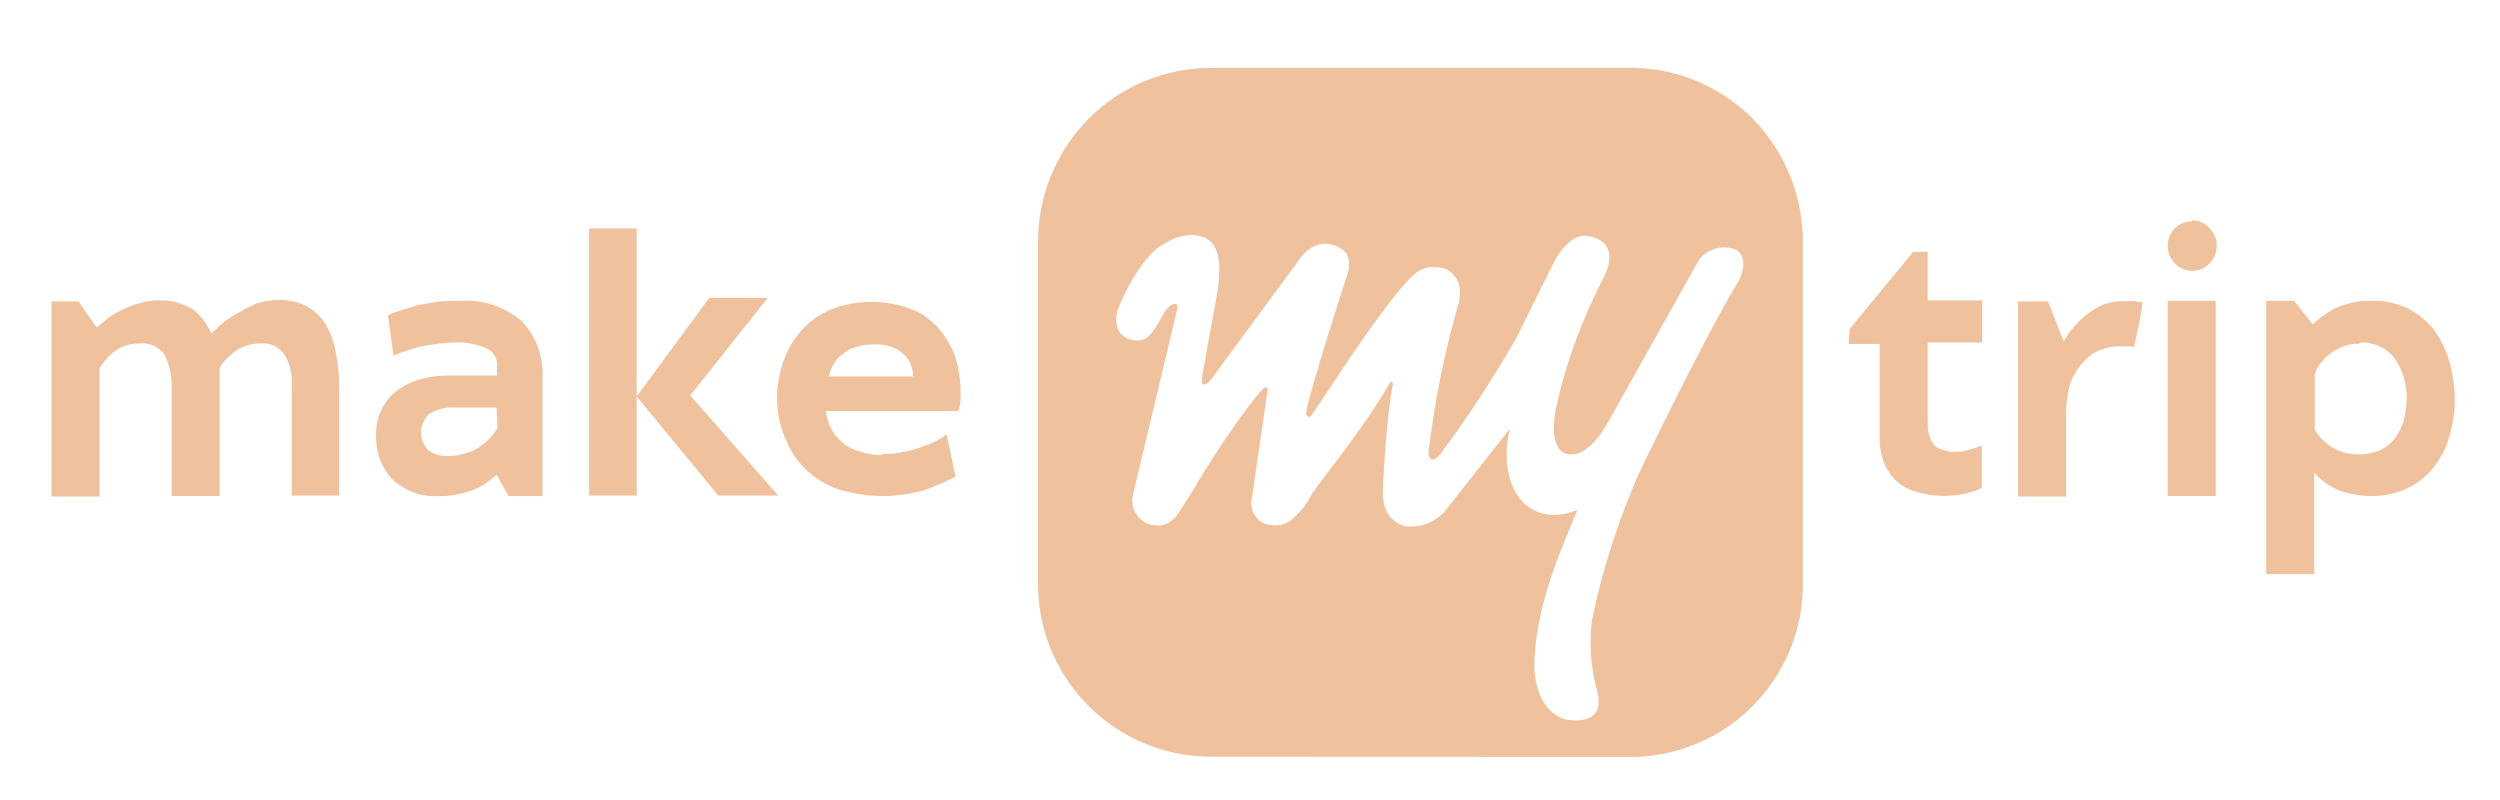
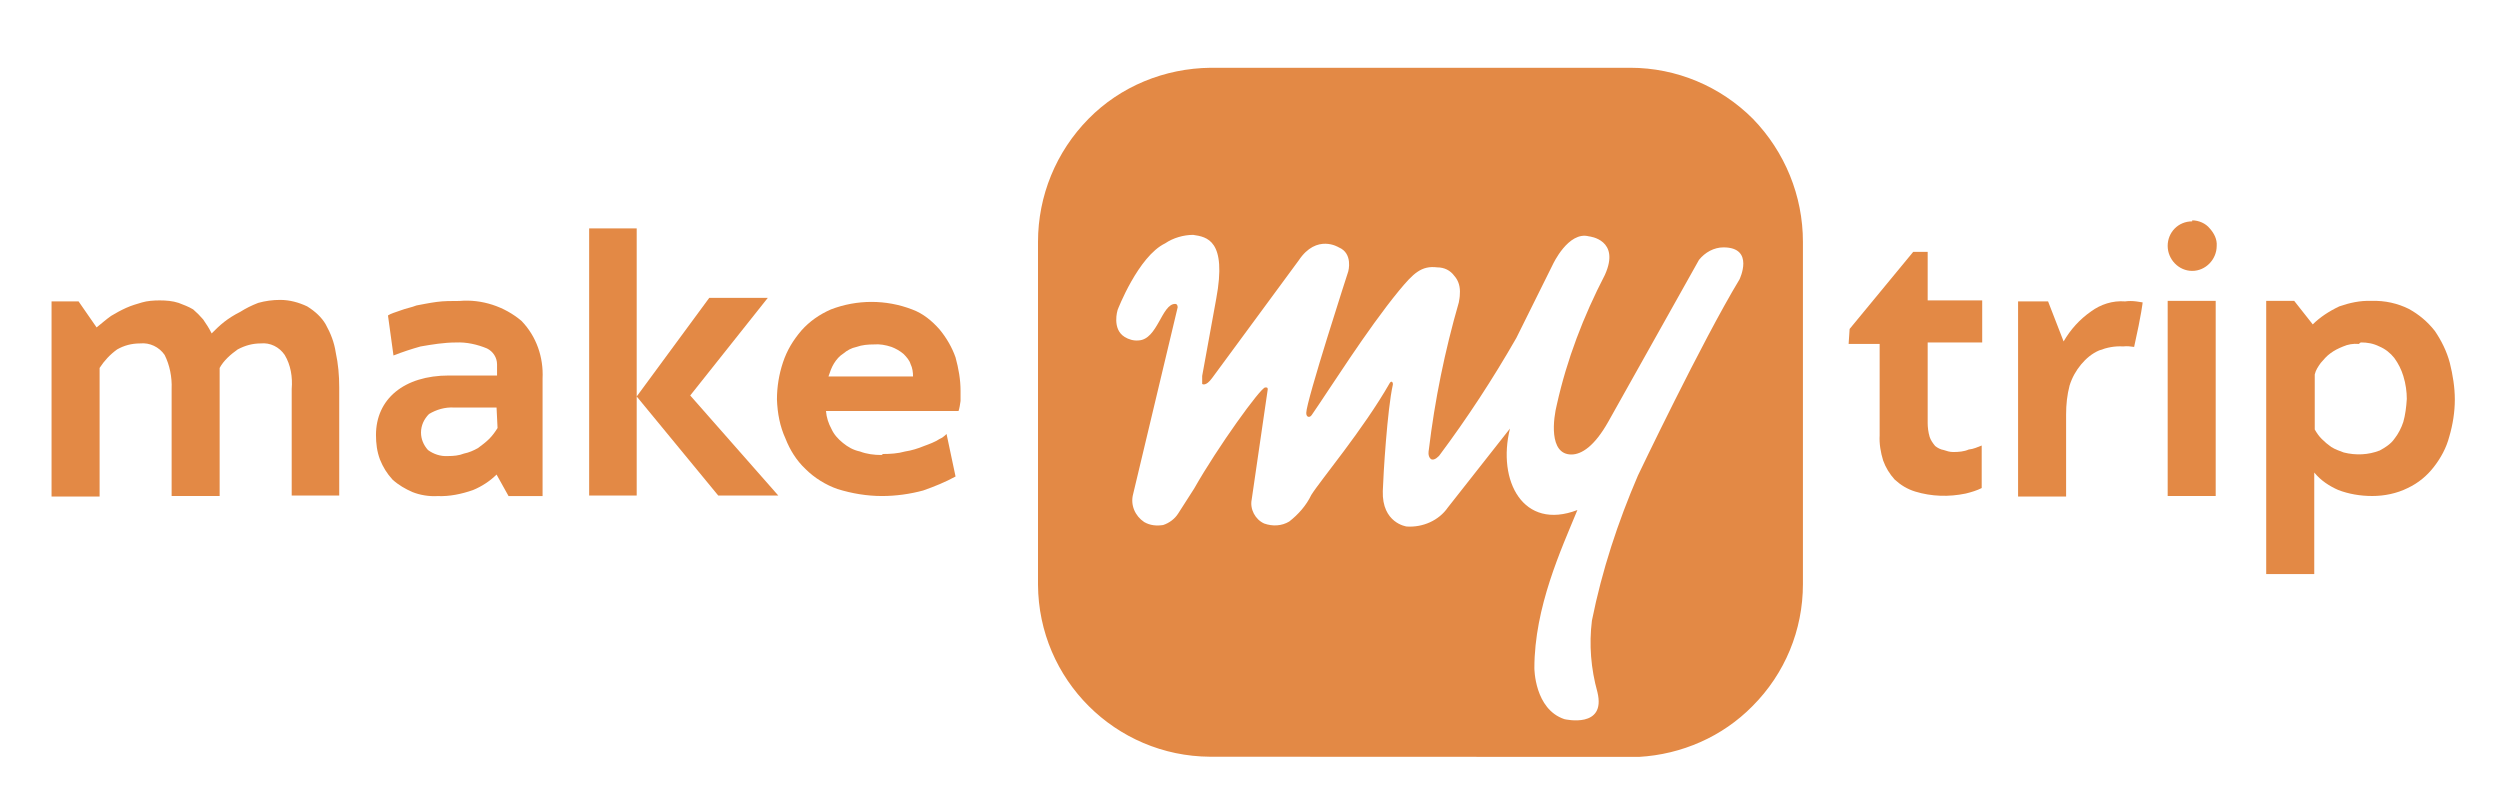
<svg xmlns="http://www.w3.org/2000/svg" width="100" height="32" viewBox="0 0 100 32" fill="none">
-   <path d="M8.786 19.841H6.865V15.558C6.885 15.078 6.785 14.598 6.585 14.197C6.365 13.877 5.985 13.697 5.605 13.737C5.264 13.737 4.964 13.817 4.684 13.977C4.404 14.177 4.164 14.438 3.984 14.718V19.861H2.062V12.056H3.143L3.864 13.097C4.064 12.937 4.244 12.777 4.444 12.636C4.644 12.516 4.824 12.416 5.044 12.316C5.264 12.216 5.484 12.156 5.685 12.096C5.885 12.036 6.145 12.016 6.385 12.016C6.645 12.016 6.905 12.036 7.145 12.116C7.346 12.196 7.526 12.256 7.726 12.376C7.866 12.496 8.006 12.636 8.126 12.777C8.266 12.977 8.366 13.137 8.466 13.337C8.606 13.197 8.786 13.017 8.967 12.877C9.147 12.736 9.367 12.596 9.607 12.476C9.827 12.336 10.067 12.216 10.327 12.116C10.607 12.036 10.908 11.996 11.208 11.996C11.588 11.996 11.948 12.096 12.288 12.256C12.609 12.456 12.869 12.697 13.029 12.977C13.229 13.337 13.369 13.697 13.429 14.097C13.529 14.558 13.569 15.018 13.569 15.498V19.821H11.668V15.558C11.708 15.078 11.628 14.598 11.388 14.197C11.168 13.877 10.808 13.697 10.427 13.737C10.107 13.737 9.807 13.817 9.507 13.977C9.227 14.177 8.947 14.418 8.786 14.718" fill="#F0C19D" />
-   <path d="M19.862 16.301H18.161C17.801 16.281 17.46 16.381 17.16 16.561C16.96 16.761 16.84 17.021 16.84 17.301C16.84 17.561 16.94 17.802 17.12 18.002C17.34 18.162 17.621 18.262 17.921 18.242C18.141 18.242 18.361 18.222 18.561 18.142C18.761 18.102 18.941 18.022 19.121 17.922C19.282 17.802 19.442 17.681 19.562 17.561C19.702 17.421 19.802 17.281 19.902 17.121M19.862 18.982C19.602 19.242 19.262 19.462 18.921 19.602C18.461 19.763 17.981 19.863 17.5 19.843C17.16 19.863 16.8 19.803 16.5 19.683C16.22 19.562 15.94 19.402 15.699 19.182C15.479 18.942 15.319 18.682 15.199 18.382C15.079 18.062 15.039 17.741 15.039 17.401C15.039 15.96 16.16 15.02 17.961 15.02H19.882V14.58C19.882 14.3 19.722 14.059 19.482 13.939C19.101 13.779 18.661 13.679 18.241 13.699C17.761 13.699 17.28 13.779 16.82 13.859C16.46 13.959 16.1 14.079 15.739 14.219L15.519 12.618C15.639 12.538 15.8 12.498 16.02 12.418C16.22 12.338 16.46 12.298 16.66 12.218C16.88 12.178 17.16 12.118 17.46 12.078C17.741 12.038 18.061 12.038 18.381 12.038C19.262 11.958 20.182 12.258 20.862 12.839C21.463 13.459 21.743 14.3 21.703 15.14V19.843H20.342L19.862 18.982Z" fill="#F0C19D" />
-   <path d="M30.711 11.916L27.609 15.819L31.131 19.821H28.729L25.468 15.859V19.821H23.566V9.135H25.468V15.859L28.369 11.916H30.711Z" fill="#F0C19D" />
-   <path d="M34.96 13.777C34.72 13.777 34.48 13.797 34.26 13.877C34.06 13.917 33.88 14.017 33.74 14.137C33.58 14.237 33.459 14.377 33.359 14.538C33.259 14.698 33.199 14.878 33.139 15.058H36.521C36.521 14.898 36.501 14.718 36.421 14.558C36.381 14.418 36.261 14.277 36.141 14.157C36.001 14.037 35.821 13.937 35.661 13.877C35.421 13.797 35.181 13.757 34.96 13.777ZM35.321 18.16C35.601 18.16 35.921 18.14 36.201 18.06C36.461 18.02 36.721 17.94 36.962 17.84C37.182 17.759 37.402 17.679 37.582 17.559C37.682 17.519 37.782 17.439 37.862 17.359L38.222 19.06C37.822 19.28 37.382 19.46 36.922 19.621C36.401 19.761 35.841 19.841 35.281 19.841C34.68 19.841 34.08 19.741 33.499 19.561C33.039 19.4 32.579 19.12 32.219 18.76C31.859 18.42 31.598 18 31.418 17.539C31.198 17.059 31.098 16.539 31.078 15.978C31.078 15.478 31.158 14.978 31.318 14.498C31.478 14.017 31.718 13.617 32.059 13.217C32.379 12.857 32.779 12.576 33.239 12.376C34.28 11.976 35.441 11.976 36.481 12.376C36.922 12.536 37.282 12.837 37.582 13.177C37.862 13.517 38.082 13.897 38.222 14.297C38.342 14.738 38.422 15.178 38.422 15.638C38.422 15.758 38.422 15.898 38.422 16.038C38.402 16.179 38.382 16.319 38.342 16.439H33.039C33.059 16.699 33.139 16.939 33.259 17.159C33.359 17.379 33.52 17.559 33.72 17.72C33.92 17.88 34.12 18 34.4 18.06C34.66 18.16 34.96 18.2 35.261 18.2L35.321 18.16Z" fill="#F0C19D" />
-   <path d="M73.985 13.158L76.527 10.076H77.107V12.017H79.288V13.698H77.107V16.92C77.107 17.08 77.127 17.28 77.187 17.48C77.227 17.601 77.307 17.721 77.407 17.841C77.507 17.921 77.627 17.981 77.748 18.001C77.868 18.041 77.988 18.081 78.128 18.081C78.348 18.081 78.568 18.061 78.748 17.981C78.948 17.961 79.108 17.881 79.268 17.821V19.522C79.068 19.622 78.868 19.682 78.628 19.742C77.948 19.882 77.267 19.862 76.607 19.662C76.287 19.562 76.026 19.402 75.786 19.181C75.586 18.961 75.426 18.701 75.326 18.421C75.226 18.101 75.166 17.741 75.186 17.42V13.758H73.945" fill="#F0C19D" />
-   <path d="M82.544 13.657C82.824 13.177 83.184 12.776 83.644 12.456C84.025 12.176 84.505 12.016 85.005 12.056C85.145 12.036 85.285 12.036 85.445 12.056L85.706 12.096C85.706 12.096 85.665 12.536 85.365 13.877C85.225 13.857 85.085 13.837 84.925 13.857C84.585 13.837 84.285 13.897 83.965 14.017C83.684 14.137 83.444 14.337 83.244 14.578C83.044 14.818 82.884 15.098 82.784 15.418C82.684 15.798 82.644 16.178 82.644 16.579V19.861H80.723V12.056H81.923" fill="#F0C19D" />
-   <path d="M94.351 13.757C94.13 13.737 93.91 13.777 93.73 13.857C93.53 13.937 93.37 14.017 93.21 14.137C93.07 14.237 92.95 14.377 92.83 14.517C92.73 14.657 92.63 14.797 92.59 14.977V17.179C92.67 17.319 92.75 17.439 92.87 17.559C92.99 17.679 93.11 17.779 93.25 17.879C93.41 17.979 93.59 18.039 93.75 18.099C94.231 18.219 94.731 18.199 95.191 18.019C95.411 17.899 95.631 17.759 95.771 17.559C95.931 17.359 96.052 17.119 96.132 16.879C96.212 16.598 96.252 16.278 96.272 15.958C96.272 15.678 96.232 15.358 96.132 15.037C96.052 14.777 95.931 14.537 95.771 14.317C95.611 14.117 95.411 13.957 95.171 13.857C94.931 13.737 94.691 13.697 94.431 13.697M94.871 12.036C95.391 12.016 95.912 12.136 96.352 12.356C96.752 12.576 97.092 12.856 97.392 13.236C97.653 13.617 97.873 14.057 97.993 14.517C98.113 14.998 98.193 15.498 98.193 15.978C98.193 16.478 98.113 16.979 97.973 17.459C97.853 17.919 97.632 18.319 97.352 18.68C97.072 19.04 96.732 19.32 96.312 19.52C95.871 19.74 95.371 19.84 94.891 19.84C94.411 19.84 93.95 19.76 93.53 19.6C93.17 19.44 92.83 19.22 92.57 18.9V22.962H90.648V12.036H91.769L92.51 12.976C92.79 12.696 93.15 12.456 93.57 12.256C93.97 12.116 94.411 12.016 94.851 12.036H94.871Z" fill="#F0C19D" />
-   <path d="M87.688 8.854C87.127 8.854 86.707 9.295 86.707 9.835C86.707 10.375 87.147 10.836 87.688 10.836C88.228 10.836 88.668 10.375 88.668 9.835C88.688 9.575 88.568 9.335 88.388 9.135C88.228 8.935 87.948 8.814 87.688 8.814M88.628 19.841H86.707V12.036H88.628V19.841Z" fill="#F0C19D" />
-   <path d="M65.214 2.711C67.055 2.711 68.816 3.451 70.116 4.752C71.397 6.073 72.117 7.834 72.117 9.675V23.364C72.117 25.205 71.397 26.946 70.097 28.247C68.896 29.467 67.273 30.176 65.558 30.276L48.403 30.269C44.621 30.248 41.54 27.187 41.52 23.385V9.675C41.52 7.834 42.24 6.073 43.541 4.752C44.822 3.451 46.583 2.731 48.424 2.711H65.214ZM47.727 9.395C47.347 9.395 46.927 9.514 46.606 9.734C45.526 10.255 44.705 12.396 44.705 12.396C44.7 12.412 44.471 13.16 44.985 13.477C45.145 13.577 45.346 13.637 45.546 13.617C46.306 13.577 46.467 12.156 47.007 12.156C47.106 12.156 47.106 12.275 47.106 12.296L45.326 19.761C45.206 20.201 45.406 20.641 45.766 20.881C46.006 21.021 46.266 21.041 46.526 21.001C46.767 20.921 46.987 20.761 47.127 20.541L47.768 19.54C48.708 17.88 50.426 15.501 50.608 15.498C50.688 15.498 50.709 15.498 50.709 15.578L50.068 19.98C49.988 20.361 50.208 20.781 50.568 20.941C50.908 21.061 51.269 21.041 51.569 20.861C51.929 20.581 52.25 20.221 52.45 19.801C52.81 19.22 54.531 17.179 55.592 15.318C55.672 15.198 55.732 15.318 55.712 15.398C55.492 16.379 55.331 19 55.312 19.641C55.272 20.921 56.252 21.061 56.273 21.061C56.913 21.101 57.553 20.821 57.913 20.301L60.399 17.142C59.88 19.232 60.925 21.235 63.096 20.401C62.455 21.962 61.375 24.283 61.375 26.725C61.375 26.728 61.377 28.366 62.576 28.766C62.605 28.773 64.253 29.153 63.897 27.686C63.636 26.745 63.557 25.784 63.677 24.823C64.077 22.822 64.717 20.881 65.518 19.02C65.518 19.02 68.079 13.657 69.58 11.176C69.58 11.176 70.2 9.895 68.939 9.895C68.559 9.895 68.199 10.095 67.959 10.396L64.337 16.858C63.777 17.859 63.256 18.18 62.855 18.18C61.935 18.179 62.135 16.719 62.275 16.179C62.676 14.378 63.336 12.656 64.196 10.995C64.831 9.587 63.579 9.456 63.557 9.454C62.736 9.234 62.115 10.575 62.115 10.575L60.654 13.517C59.714 15.158 58.694 16.719 57.573 18.22C57.573 18.22 57.373 18.459 57.232 18.359C57.096 18.242 57.15 18.012 57.152 18C57.392 15.999 57.793 14.037 58.353 12.096C58.373 11.976 58.394 11.876 58.394 11.756C58.414 11.496 58.353 11.235 58.173 11.035C58.013 10.815 57.773 10.695 57.493 10.695C56.853 10.615 56.532 10.935 55.952 11.636C54.671 13.197 53.19 15.558 52.47 16.599C52.39 16.719 52.25 16.699 52.25 16.519C52.25 16.039 53.923 10.88 53.931 10.855C53.931 10.855 54.131 10.135 53.551 9.895C53.551 9.895 52.67 9.334 51.949 10.415L48.487 15.118C48.227 15.478 48.087 15.358 48.087 15.358V15.038L48.648 11.956C49.088 9.595 48.268 9.475 47.727 9.395Z" fill="#F0C19D" />
+   <path d="M8.786 19.841H6.865V15.558C6.885 15.078 6.785 14.598 6.585 14.197C6.365 13.877 5.985 13.697 5.605 13.737C5.264 13.737 4.964 13.817 4.684 13.977C4.404 14.177 4.164 14.438 3.984 14.718V19.861H2.062V12.056H3.143L3.864 13.097C4.064 12.937 4.244 12.777 4.444 12.636C4.644 12.516 4.824 12.416 5.044 12.316C5.264 12.216 5.484 12.156 5.685 12.096C5.885 12.036 6.145 12.016 6.385 12.016C6.645 12.016 6.905 12.036 7.145 12.116C7.346 12.196 7.526 12.256 7.726 12.376C7.866 12.496 8.006 12.636 8.126 12.777C8.266 12.977 8.366 13.137 8.466 13.337C8.606 13.197 8.786 13.017 8.967 12.877C9.147 12.736 9.367 12.596 9.607 12.476C9.827 12.336 10.067 12.216 10.327 12.116C10.607 12.036 10.908 11.996 11.208 11.996C11.588 11.996 11.948 12.096 12.288 12.256C12.609 12.456 12.869 12.697 13.029 12.977C13.229 13.337 13.369 13.697 13.429 14.097C13.529 14.558 13.569 15.018 13.569 15.498V19.821H11.668V15.558C11.708 15.078 11.628 14.598 11.388 14.197C11.168 13.877 10.808 13.697 10.427 13.737C10.107 13.737 9.807 13.817 9.507 13.977C9.227 14.177 8.947 14.418 8.786 14.718" fill="#E38945" />
+   <path d="M19.862 16.301H18.161C17.801 16.281 17.46 16.381 17.16 16.561C16.96 16.761 16.84 17.021 16.84 17.301C16.84 17.561 16.94 17.802 17.12 18.002C17.34 18.162 17.621 18.262 17.921 18.242C18.141 18.242 18.361 18.222 18.561 18.142C18.761 18.102 18.941 18.022 19.121 17.922C19.282 17.802 19.442 17.681 19.562 17.561C19.702 17.421 19.802 17.281 19.902 17.121M19.862 18.982C19.602 19.242 19.262 19.462 18.921 19.602C18.461 19.763 17.981 19.863 17.5 19.843C17.16 19.863 16.8 19.803 16.5 19.683C16.22 19.562 15.94 19.402 15.699 19.182C15.479 18.942 15.319 18.682 15.199 18.382C15.079 18.062 15.039 17.741 15.039 17.401C15.039 15.96 16.16 15.02 17.961 15.02H19.882V14.58C19.882 14.3 19.722 14.059 19.482 13.939C19.101 13.779 18.661 13.679 18.241 13.699C17.761 13.699 17.28 13.779 16.82 13.859C16.46 13.959 16.1 14.079 15.739 14.219L15.519 12.618C15.639 12.538 15.8 12.498 16.02 12.418C16.22 12.338 16.46 12.298 16.66 12.218C16.88 12.178 17.16 12.118 17.46 12.078C17.741 12.038 18.061 12.038 18.381 12.038C19.262 11.958 20.182 12.258 20.862 12.839C21.463 13.459 21.743 14.3 21.703 15.14V19.843H20.342L19.862 18.982Z" fill="#E38945" />
+   <path d="M30.711 11.916L27.609 15.819L31.131 19.821H28.729L25.468 15.859V19.821H23.566V9.135H25.468V15.859L28.369 11.916H30.711Z" fill="#E38945" />
+   <path d="M34.96 13.777C34.72 13.777 34.48 13.797 34.26 13.877C34.06 13.917 33.88 14.017 33.74 14.137C33.58 14.237 33.459 14.377 33.359 14.538C33.259 14.698 33.199 14.878 33.139 15.058H36.521C36.521 14.898 36.501 14.718 36.421 14.558C36.381 14.418 36.261 14.277 36.141 14.157C36.001 14.037 35.821 13.937 35.661 13.877C35.421 13.797 35.181 13.757 34.96 13.777ZM35.321 18.16C35.601 18.16 35.921 18.14 36.201 18.06C36.461 18.02 36.721 17.94 36.962 17.84C37.182 17.759 37.402 17.679 37.582 17.559C37.682 17.519 37.782 17.439 37.862 17.359L38.222 19.06C37.822 19.28 37.382 19.46 36.922 19.621C36.401 19.761 35.841 19.841 35.281 19.841C34.68 19.841 34.08 19.741 33.499 19.561C33.039 19.4 32.579 19.12 32.219 18.76C31.859 18.42 31.598 18 31.418 17.539C31.198 17.059 31.098 16.539 31.078 15.978C31.078 15.478 31.158 14.978 31.318 14.498C31.478 14.017 31.718 13.617 32.059 13.217C32.379 12.857 32.779 12.576 33.239 12.376C34.28 11.976 35.441 11.976 36.481 12.376C36.922 12.536 37.282 12.837 37.582 13.177C37.862 13.517 38.082 13.897 38.222 14.297C38.342 14.738 38.422 15.178 38.422 15.638C38.422 15.758 38.422 15.898 38.422 16.038C38.402 16.179 38.382 16.319 38.342 16.439H33.039C33.059 16.699 33.139 16.939 33.259 17.159C33.359 17.379 33.52 17.559 33.72 17.72C33.92 17.88 34.12 18 34.4 18.06C34.66 18.16 34.96 18.2 35.261 18.2L35.321 18.16Z" fill="#E38945" />
+   <path d="M73.985 13.158L76.527 10.076H77.107V12.017H79.288V13.698H77.107V16.92C77.107 17.08 77.127 17.28 77.187 17.48C77.227 17.601 77.307 17.721 77.407 17.841C77.507 17.921 77.627 17.981 77.748 18.001C77.868 18.041 77.988 18.081 78.128 18.081C78.348 18.081 78.568 18.061 78.748 17.981C78.948 17.961 79.108 17.881 79.268 17.821V19.522C79.068 19.622 78.868 19.682 78.628 19.742C77.948 19.882 77.267 19.862 76.607 19.662C76.287 19.562 76.026 19.402 75.786 19.181C75.586 18.961 75.426 18.701 75.326 18.421C75.226 18.101 75.166 17.741 75.186 17.42V13.758H73.945" fill="#E38945" />
+   <path d="M82.544 13.657C82.824 13.177 83.184 12.776 83.644 12.456C84.025 12.176 84.505 12.016 85.005 12.056C85.145 12.036 85.285 12.036 85.445 12.056L85.706 12.096C85.706 12.096 85.665 12.536 85.365 13.877C85.225 13.857 85.085 13.837 84.925 13.857C84.585 13.837 84.285 13.897 83.965 14.017C83.684 14.137 83.444 14.337 83.244 14.578C83.044 14.818 82.884 15.098 82.784 15.418C82.684 15.798 82.644 16.178 82.644 16.579V19.861H80.723V12.056H81.923" fill="#E38945" />
+   <path d="M94.351 13.757C94.13 13.737 93.91 13.777 93.73 13.857C93.53 13.937 93.37 14.017 93.21 14.137C93.07 14.237 92.95 14.377 92.83 14.517C92.73 14.657 92.63 14.797 92.59 14.977V17.179C92.67 17.319 92.75 17.439 92.87 17.559C92.99 17.679 93.11 17.779 93.25 17.879C93.41 17.979 93.59 18.039 93.75 18.099C94.231 18.219 94.731 18.199 95.191 18.019C95.411 17.899 95.631 17.759 95.771 17.559C95.931 17.359 96.052 17.119 96.132 16.879C96.212 16.598 96.252 16.278 96.272 15.958C96.272 15.678 96.232 15.358 96.132 15.037C96.052 14.777 95.931 14.537 95.771 14.317C95.611 14.117 95.411 13.957 95.171 13.857C94.931 13.737 94.691 13.697 94.431 13.697M94.871 12.036C95.391 12.016 95.912 12.136 96.352 12.356C96.752 12.576 97.092 12.856 97.392 13.236C97.653 13.617 97.873 14.057 97.993 14.517C98.113 14.998 98.193 15.498 98.193 15.978C98.193 16.478 98.113 16.979 97.973 17.459C97.853 17.919 97.632 18.319 97.352 18.68C97.072 19.04 96.732 19.32 96.312 19.52C95.871 19.74 95.371 19.84 94.891 19.84C94.411 19.84 93.95 19.76 93.53 19.6C93.17 19.44 92.83 19.22 92.57 18.9V22.962H90.648V12.036H91.769L92.51 12.976C92.79 12.696 93.15 12.456 93.57 12.256C93.97 12.116 94.411 12.016 94.851 12.036H94.871Z" fill="#E38945" />
+   <path d="M87.688 8.854C87.127 8.854 86.707 9.295 86.707 9.835C86.707 10.375 87.147 10.836 87.688 10.836C88.228 10.836 88.668 10.375 88.668 9.835C88.688 9.575 88.568 9.335 88.388 9.135C88.228 8.935 87.948 8.814 87.688 8.814M88.628 19.841H86.707V12.036H88.628V19.841Z" fill="#E38945" />
+   <path d="M65.214 2.711C67.055 2.711 68.816 3.451 70.116 4.752C71.397 6.073 72.117 7.834 72.117 9.675V23.364C72.117 25.205 71.397 26.946 70.097 28.247C68.896 29.467 67.273 30.176 65.558 30.276L48.403 30.269C44.621 30.248 41.54 27.187 41.52 23.385V9.675C41.52 7.834 42.24 6.073 43.541 4.752C44.822 3.451 46.583 2.731 48.424 2.711H65.214ZM47.727 9.395C47.347 9.395 46.927 9.514 46.606 9.734C45.526 10.255 44.705 12.396 44.705 12.396C44.7 12.412 44.471 13.16 44.985 13.477C45.145 13.577 45.346 13.637 45.546 13.617C46.306 13.577 46.467 12.156 47.007 12.156C47.106 12.156 47.106 12.275 47.106 12.296L45.326 19.761C45.206 20.201 45.406 20.641 45.766 20.881C46.006 21.021 46.266 21.041 46.526 21.001C46.767 20.921 46.987 20.761 47.127 20.541L47.768 19.54C48.708 17.88 50.426 15.501 50.608 15.498C50.688 15.498 50.709 15.498 50.709 15.578L50.068 19.98C49.988 20.361 50.208 20.781 50.568 20.941C50.908 21.061 51.269 21.041 51.569 20.861C51.929 20.581 52.25 20.221 52.45 19.801C52.81 19.22 54.531 17.179 55.592 15.318C55.672 15.198 55.732 15.318 55.712 15.398C55.492 16.379 55.331 19 55.312 19.641C55.272 20.921 56.252 21.061 56.273 21.061C56.913 21.101 57.553 20.821 57.913 20.301L60.399 17.142C59.88 19.232 60.925 21.235 63.096 20.401C62.455 21.962 61.375 24.283 61.375 26.725C61.375 26.728 61.377 28.366 62.576 28.766C62.605 28.773 64.253 29.153 63.897 27.686C63.636 26.745 63.557 25.784 63.677 24.823C64.077 22.822 64.717 20.881 65.518 19.02C65.518 19.02 68.079 13.657 69.58 11.176C69.58 11.176 70.2 9.895 68.939 9.895C68.559 9.895 68.199 10.095 67.959 10.396L64.337 16.858C63.777 17.859 63.256 18.18 62.855 18.18C61.935 18.179 62.135 16.719 62.275 16.179C62.676 14.378 63.336 12.656 64.196 10.995C64.831 9.587 63.579 9.456 63.557 9.454C62.736 9.234 62.115 10.575 62.115 10.575L60.654 13.517C59.714 15.158 58.694 16.719 57.573 18.22C57.573 18.22 57.373 18.459 57.232 18.359C57.096 18.242 57.15 18.012 57.152 18C57.392 15.999 57.793 14.037 58.353 12.096C58.373 11.976 58.394 11.876 58.394 11.756C58.414 11.496 58.353 11.235 58.173 11.035C58.013 10.815 57.773 10.695 57.493 10.695C56.853 10.615 56.532 10.935 55.952 11.636C54.671 13.197 53.19 15.558 52.47 16.599C52.39 16.719 52.25 16.699 52.25 16.519C52.25 16.039 53.923 10.88 53.931 10.855C53.931 10.855 54.131 10.135 53.551 9.895C53.551 9.895 52.67 9.334 51.949 10.415L48.487 15.118C48.227 15.478 48.087 15.358 48.087 15.358V15.038L48.648 11.956C49.088 9.595 48.268 9.475 47.727 9.395Z" fill="#E38945" />
</svg>
